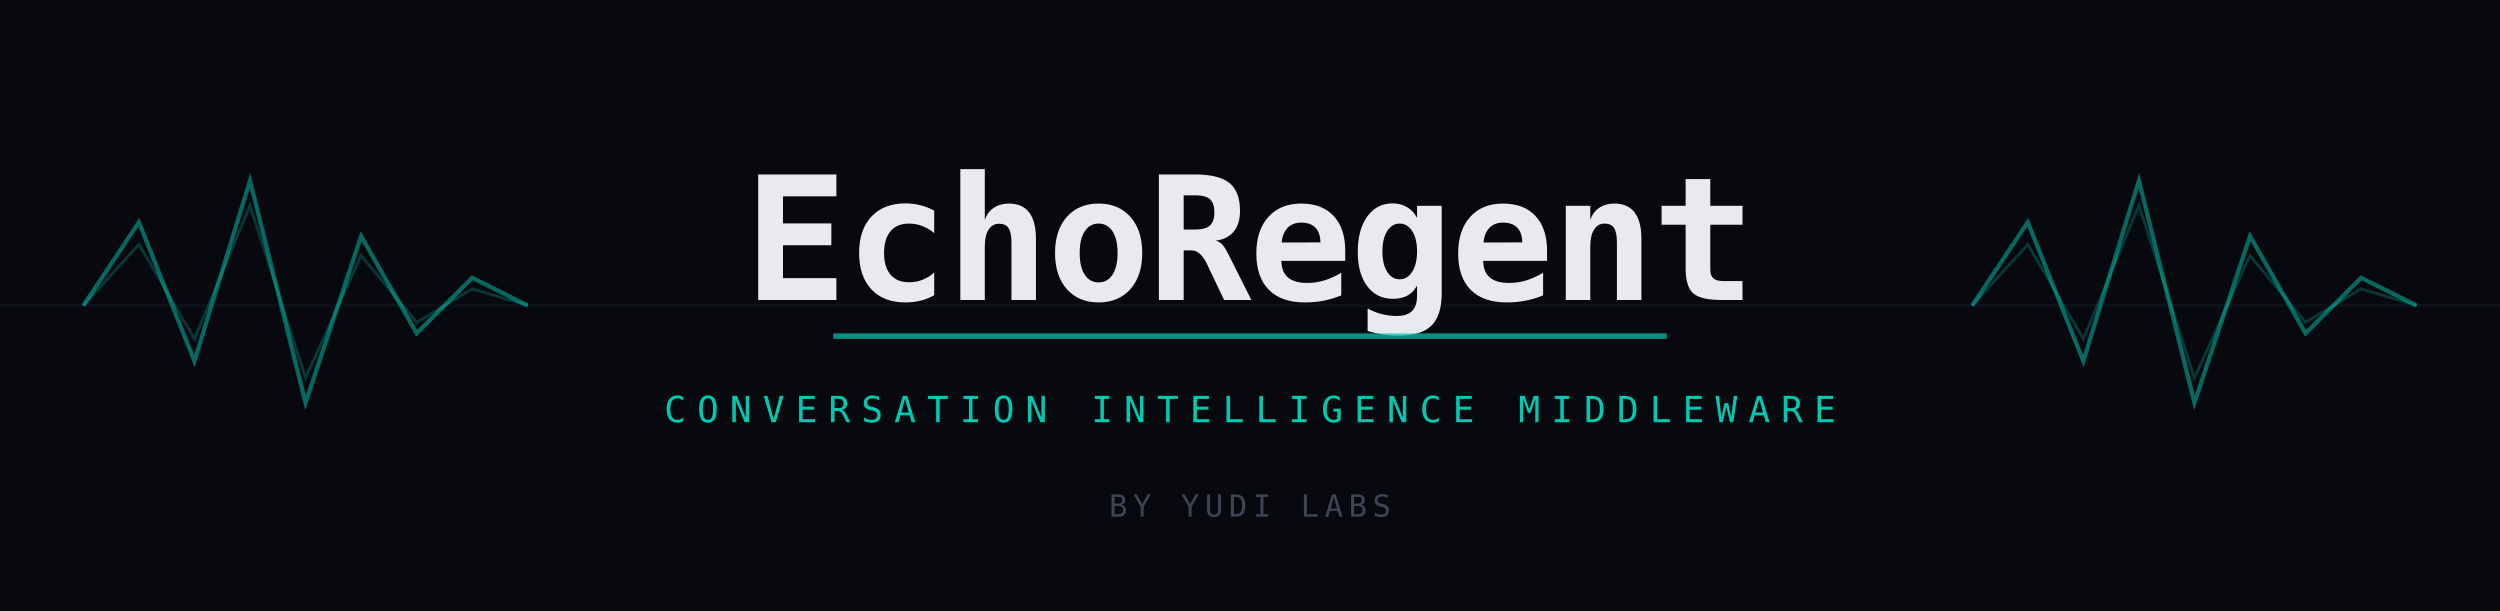
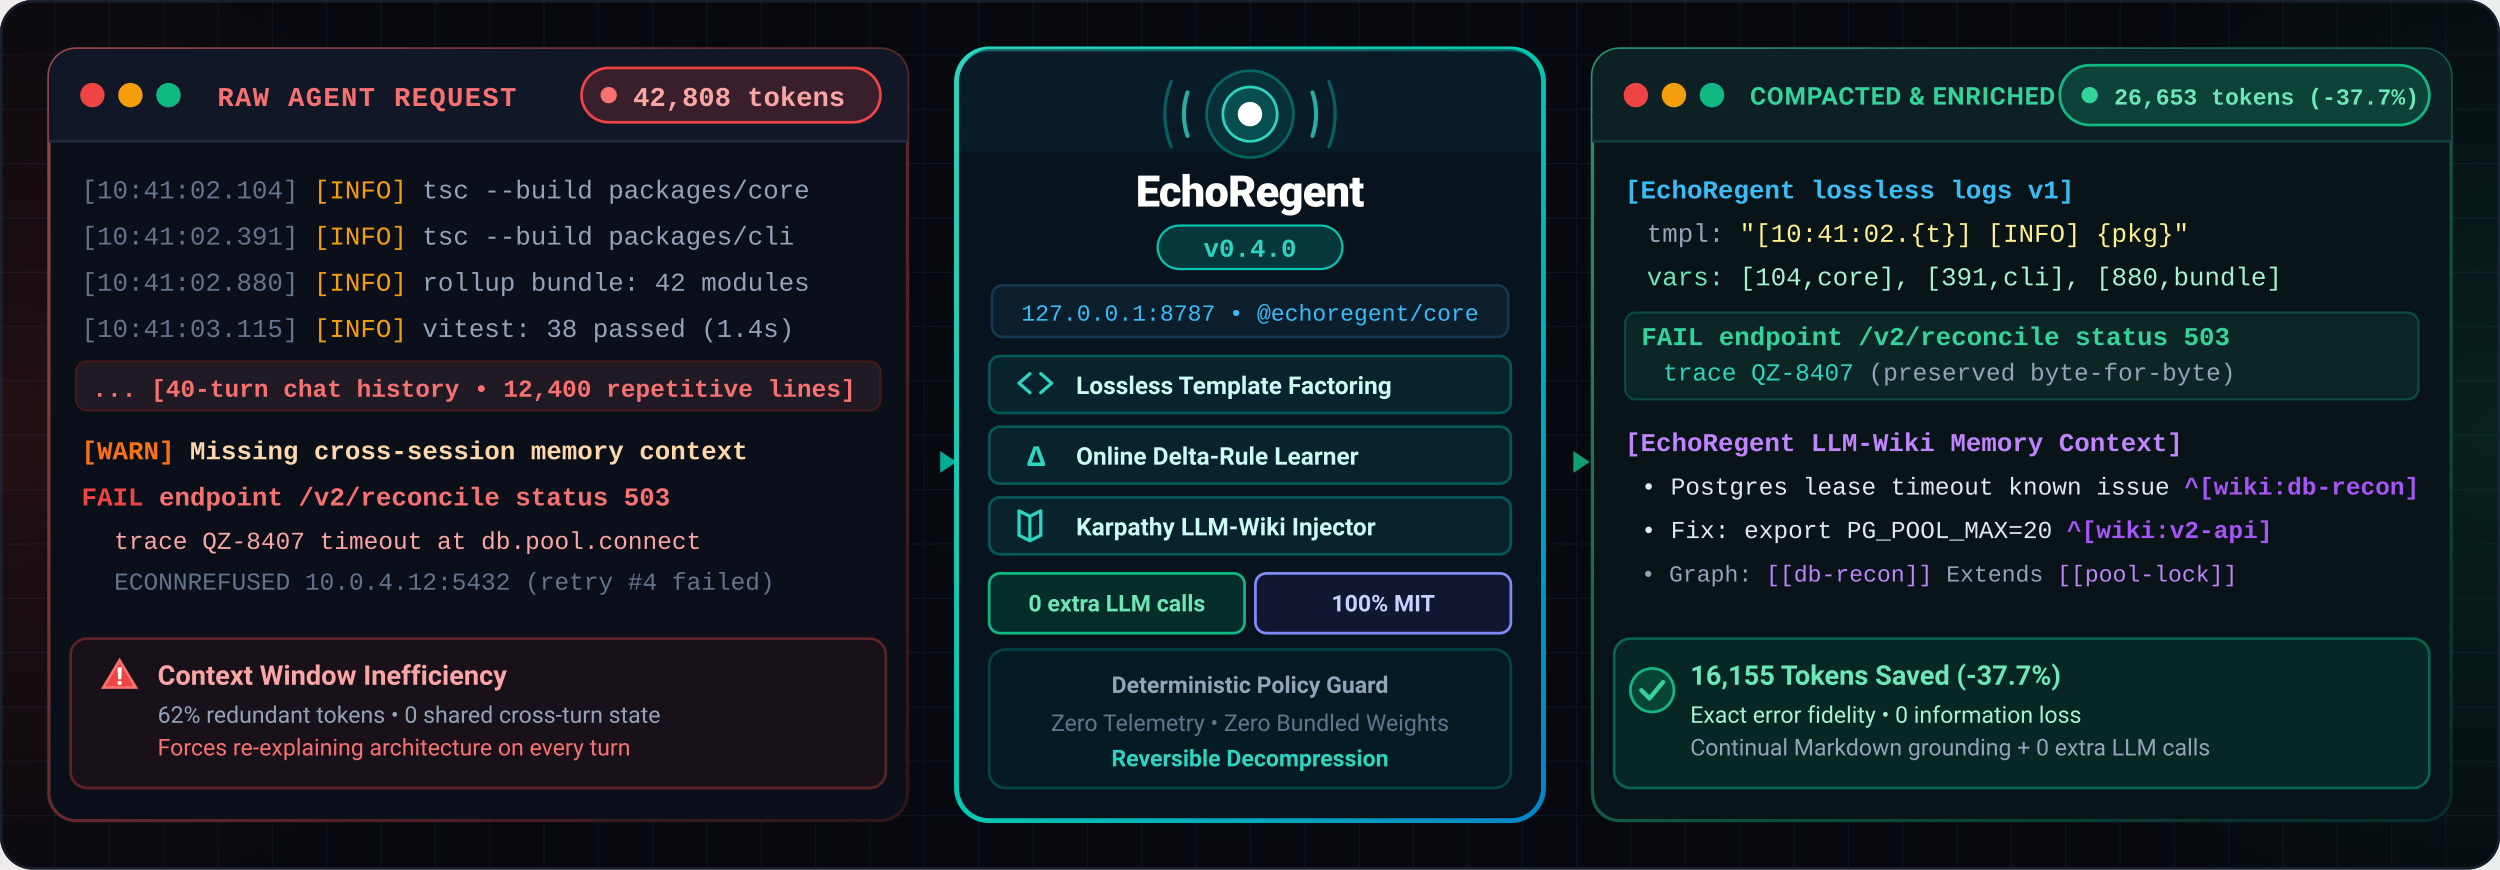
- <svg xmlns="http://www.w3.org/2000/svg" viewBox="0 0 900 220" role="img">
-   <rect width="900" height="220" fill="#08090e" />
-   <line x1="0" y1="110" x2="900" y2="110" stroke="#0e1118" stroke-width="1" />
-   <polyline points="30,110 50,80 70,130 90,65 110,145 130,85 150,120 170,100 190,110" fill="none" stroke="#00c9b1" stroke-width="1.5" opacity="0.5" />
-   <polyline points="30,110 50,88 70,122 90,74 110,136 130,92 150,116 170,104 190,110" fill="none" stroke="#00c9b1" stroke-width="1" opacity="0.25" />
-   <polyline points="710,110 730,80 750,130 770,65 790,145 810,85 830,120 850,100 870,110" fill="none" stroke="#00c9b1" stroke-width="1.5" opacity="0.5" />
-   <polyline points="710,110 730,88 750,122 770,74 790,136 810,92 830,116 850,104 870,110" fill="none" stroke="#00c9b1" stroke-width="1" opacity="0.25" />
-   <text x="450" y="108" fill="#e8eaf0" font-size="62" font-weight="700" text-anchor="middle" font-family="ui-monospace,SFMono-Regular,Menlo,monospace" letter-spacing="-1">EchoRegent</text>
-   <rect x="300" y="120" width="300" height="2" fill="#00c9b1" opacity="0.7" />
-   <text x="450" y="152" fill="#00c9b1" font-size="13" text-anchor="middle" font-family="ui-monospace,SFMono-Regular,Menlo,monospace" letter-spacing="4">CONVERSATION INTELLIGENCE MIDDLEWARE</text>
-   <text x="450" y="186" fill="#3d4455" font-size="11" text-anchor="middle" font-family="ui-monospace,SFMono-Regular,Menlo,monospace" letter-spacing="2">BY YUDI LABS</text>
+ <svg xmlns="http://www.w3.org/2000/svg" width="920" height="320" viewBox="0 0 920 320" fill="none" role="img" aria-label="EchoRegent Token Optimization and Continual Memory Hero Banner">
+   <defs>
+     <pattern id="banner-grid" width="20" height="20" patternUnits="userSpaceOnUse">
+       <path d="M 20 0 L 0 0 0 20" fill="none" stroke="#161e2e" stroke-width="0.65" opacity="0.6" />
+     </pattern>
+     <radialGradient id="glow-left" cx="0%" cy="50%" r="60%">
+       <stop offset="0%" stop-color="#ef4444" stop-opacity="0.12" />
+       <stop offset="100%" stop-color="#ef4444" stop-opacity="0" />
+     </radialGradient>
+     <radialGradient id="glow-center" cx="50%" cy="50%" r="50%">
+       <stop offset="0%" stop-color="#00c9b1" stop-opacity="0.16" />
+       <stop offset="60%" stop-color="#06b6d4" stop-opacity="0.06" />
+       <stop offset="100%" stop-color="#0b1120" stop-opacity="0" />
+     </radialGradient>
+     <radialGradient id="glow-right" cx="100%" cy="50%" r="60%">
+       <stop offset="0%" stop-color="#10b981" stop-opacity="0.14" />
+       <stop offset="100%" stop-color="#10b981" stop-opacity="0" />
+     </radialGradient>
+     <linearGradient id="panel-left-border" x1="0%" y1="0%" x2="100%" y2="100%">
+       <stop offset="0%" stop-color="#f87171" stop-opacity="0.6" />
+       <stop offset="100%" stop-color="#ef4444" stop-opacity="0.15" />
+     </linearGradient>
+     <linearGradient id="panel-right-border" x1="0%" y1="0%" x2="100%" y2="100%">
+       <stop offset="0%" stop-color="#34d399" stop-opacity="0.7" />
+       <stop offset="100%" stop-color="#059669" stop-opacity="0.2" />
+     </linearGradient>
+     <linearGradient id="center-border" x1="0%" y1="0%" x2="100%" y2="100%">
+       <stop offset="0%" stop-color="#2dd4bf" />
+       <stop offset="50%" stop-color="#00c9b1" />
+       <stop offset="100%" stop-color="#0284c7" />
+     </linearGradient>
+     <linearGradient id="flow-left-to-center" x1="0%" y1="0%" x2="100%" y2="0%">
+       <stop offset="0%" stop-color="#ef4444" stop-opacity="0.5" />
+       <stop offset="100%" stop-color="#00c9b1" stop-opacity="0.9" />
+     </linearGradient>
+     <linearGradient id="flow-center-to-right" x1="0%" y1="0%" x2="100%" y2="0%">
+       <stop offset="0%" stop-color="#00c9b1" stop-opacity="0.9" />
+       <stop offset="100%" stop-color="#10b981" stop-opacity="0.9" />
+     </linearGradient>
+   </defs>
+   <style>
+     .mono { font-family: 'SF Mono', Consolas, Menlo, Monaco, 'Courier New', monospace; }
+     .sans { font-family: system-ui, -apple-system, 'Segoe UI', Roboto, Helvetica, Arial, sans-serif; }
+   </style>
+   <rect width="920" height="320" rx="12" fill="#07090e" />
+   <rect width="920" height="320" rx="12" fill="url(#banner-grid)" />
+   <rect x="0" y="0" width="340" height="320" fill="url(#glow-left)" />
+   <rect x="330" y="0" width="260" height="320" fill="url(#glow-center)" />
+   <rect x="580" y="0" width="340" height="320" fill="url(#glow-right)" />
+   <rect x="0.5" y="0.5" width="919" height="319" rx="11.5" fill="none" stroke="#1e293b" stroke-opacity="0.6" />
+   <g opacity="0.85">
+     <line x1="335" y1="140" x2="352" y2="140" stroke="url(#flow-left-to-center)" stroke-width="2" stroke-dasharray="3,3" />
+     <line x1="335" y1="170" x2="352" y2="170" stroke="url(#flow-left-to-center)" stroke-width="2" />
+     <polygon points="352,170 346,166 346,174" fill="#00c9b1" />
+     <line x1="335" y1="200" x2="352" y2="200" stroke="url(#flow-left-to-center)" stroke-width="2" stroke-dasharray="3,3" />
+   </g>
+   <g opacity="0.85">
+     <line x1="568" y1="140" x2="585" y2="140" stroke="url(#flow-center-to-right)" stroke-width="2" stroke-dasharray="3,3" />
+     <line x1="568" y1="170" x2="585" y2="170" stroke="url(#flow-center-to-right)" stroke-width="2" />
+     <polygon points="585,170 579,166 579,174" fill="#10b981" />
+     <line x1="568" y1="200" x2="585" y2="200" stroke="url(#flow-center-to-right)" stroke-width="2" stroke-dasharray="3,3" />
+   </g>
+   <g id="left-panel">
+     <rect x="18" y="18" width="316" height="284" rx="10" fill="#0b0f19" stroke="url(#panel-left-border)" stroke-width="1.2" />
+     <rect x="18" y="18" width="316" height="34" rx="10" fill="#111726" />
+     <rect x="18" y="42" width="316" height="10" fill="#111726" />
+     <line x1="18" y1="52" x2="334" y2="52" stroke="#1e293b" stroke-width="1" />
+     <circle cx="34" cy="35" r="4.5" fill="#ef4444" />
+     <circle cx="48" cy="35" r="4.5" fill="#f59e0b" />
+     <circle cx="62" cy="35" r="4.5" fill="#10b981" />
+     <text x="80" y="39" class="mono" font-size="10" font-weight="700" fill="#f87171" letter-spacing="0.5">RAW AGENT REQUEST</text>
+     <rect x="214" y="25" width="110" height="20" rx="10" fill="#ef4444" fill-opacity="0.18" stroke="#ef4444" stroke-width="1" />
+     <circle cx="224" cy="35" r="3" fill="#f87171" />
+     <text x="233" y="39" class="mono" font-size="10" font-weight="700" fill="#fca5a5">42,808 tokens</text>
+     <g class="mono" font-size="9.5">
+       <text x="30" y="73" fill="#64748b">[10:41:02.104] <tspan fill="#f59e0b">[INFO]</tspan>
+         <tspan fill="#94a3b8">tsc --build packages/core</tspan>
+       </text>
+       <text x="30" y="90" fill="#64748b">[10:41:02.391] <tspan fill="#f59e0b">[INFO]</tspan>
+         <tspan fill="#94a3b8">tsc --build packages/cli</tspan>
+       </text>
+       <text x="30" y="107" fill="#64748b">[10:41:02.880] <tspan fill="#f59e0b">[INFO]</tspan>
+         <tspan fill="#94a3b8">rollup bundle: 42 modules</tspan>
+       </text>
+       <text x="30" y="124" fill="#64748b">[10:41:03.115] <tspan fill="#f59e0b">[INFO]</tspan>
+         <tspan fill="#94a3b8">vitest: 38 passed (1.4s)</tspan>
+       </text>
+       <rect x="28" y="133" width="296" height="18" rx="4" fill="#1f1a24" stroke="#451a1a" stroke-width="0.8" />
+       <text x="34" y="146" fill="#f87171" font-size="9" font-weight="600">... [40-turn chat history • 12,400 repetitive lines]</text>
+       <text x="30" y="169" fill="#f97316" font-weight="700">[WARN] <tspan fill="#fed7aa">Missing cross-session memory context</tspan>
+       </text>
+       <text x="30" y="186" fill="#ef4444" font-weight="700">FAIL <tspan fill="#f87171">endpoint /v2/reconcile status 503</tspan>
+       </text>
+       <text x="42" y="202" fill="#fca5a5" font-size="9">trace QZ-8407 timeout at db.pool.connect</text>
+       <text x="42" y="217" fill="#64748b" font-size="9">ECONNREFUSED 10.0.4.12:5432 (retry #4 failed)</text>
+     </g>
+     <rect x="26" y="235" width="300" height="55" rx="6" fill="#181119" stroke="#ef4444" stroke-opacity="0.35" stroke-width="1" />
+     <path d="M 38 253 L 44 243 L 50 253 Z" fill="#ef4444" stroke="#f87171" stroke-width="1" />
+     <text x="44" y="252" class="sans" font-size="9" font-weight="900" fill="#ffffff" text-anchor="middle">!</text>
+     <text x="58" y="252" class="sans" font-size="10" font-weight="700" fill="#fca5a5">Context Window Inefficiency</text>
+     <text x="58" y="266" class="sans" font-size="8.5" fill="#94a3b8">62% redundant tokens • 0 shared cross-turn state</text>
+     <text x="58" y="278" class="sans" font-size="8.5" fill="#f87171">Forces re-explaining architecture on every turn</text>
+   </g>
+   <g id="center-badge">
+     <rect x="352" y="18" width="216" height="284" rx="12" fill="#08131d" stroke="url(#center-border)" stroke-width="1.8" />
+     <path d="M 353 30 C 353 23.37 358.37 18 365 18 L 555 18 C 561.63 18 567 23.37 567 30 L 567 56 L 353 56 Z" fill="#0c1f2e" opacity="0.6" />
+     <g transform="translate(460, 42)">
+       <circle cx="0" cy="0" r="16" fill="#00c9b1" fill-opacity="0.12" stroke="#00c9b1" stroke-opacity="0.4" stroke-width="1" />
+       <circle cx="0" cy="0" r="10" fill="#00c9b1" fill-opacity="0.2" stroke="#2dd4bf" stroke-width="1" />
+       <circle cx="0" cy="0" r="4.5" fill="#ffffff" />
+       <path d="M -23 -8 A 25 25 0 0 0 -23 8" fill="none" stroke="#2dd4bf" stroke-width="1.5" stroke-linecap="round" opacity="0.8" />
+       <path d="M 23 -8 A 25 25 0 0 1 23 8" fill="none" stroke="#2dd4bf" stroke-width="1.5" stroke-linecap="round" opacity="0.8" />
+       <path d="M -29 -12 A 32 32 0 0 0 -29 12" fill="none" stroke="#00c9b1" stroke-width="1.2" stroke-linecap="round" opacity="0.4" />
+       <path d="M 29 -12 A 32 32 0 0 1 29 12" fill="none" stroke="#00c9b1" stroke-width="1.2" stroke-linecap="round" opacity="0.4" />
+     </g>
+     <text x="460" y="76" class="sans" font-size="16" font-weight="800" fill="#ffffff" text-anchor="middle" letter-spacing="-0.3">EchoRegent</text>
+     <rect x="426" y="83" width="68" height="16" rx="8" fill="#00c9b1" fill-opacity="0.2" stroke="#00c9b1" stroke-width="0.8" />
+     <text x="460" y="94.5" class="mono" font-size="9.5" font-weight="700" fill="#2dd4bf" text-anchor="middle">v0.4.0</text>
+     <rect x="365" y="105" width="190" height="19" rx="4" fill="#0c1d2c" stroke="#163750" stroke-width="1" />
+     <text x="460" y="118" class="mono" font-size="8.5" fill="#38bdf8" text-anchor="middle">127.0.0.1:8787 • @echoregent/core</text>
+     <g transform="translate(364, 131)">
+       <rect width="192" height="21" rx="4" fill="#08232c" stroke="#00c9b1" stroke-opacity="0.35" stroke-width="1" />
+       <path d="M 12 10.5 L 8 7 M 8 7 L 12 3.5 M 16 3.5 L 20 7 M 20 7 L 16 10.5" transform="translate(3, 3)" fill="none" stroke="#2dd4bf" stroke-width="1.2" stroke-linecap="round" />
+       <text x="32" y="14" class="sans" font-size="9" font-weight="600" fill="#ccfbf1">Lossless Template Factoring</text>
+     </g>
+     <g transform="translate(364, 157)">
+       <rect width="192" height="21" rx="4" fill="#08232c" stroke="#00c9b1" stroke-opacity="0.35" stroke-width="1" />
+       <text x="14" y="14.5" class="mono" font-size="11" font-weight="700" fill="#2dd4bf">Δ</text>
+       <text x="32" y="14" class="sans" font-size="9" font-weight="600" fill="#ccfbf1">Online Delta-Rule Learner</text>
+     </g>
+     <g transform="translate(364, 183)">
+       <rect width="192" height="21" rx="4" fill="#08232c" stroke="#00c9b1" stroke-opacity="0.35" stroke-width="1" />
+       <path d="M 11 5 L 15 7 L 19 5 L 19 14 L 15 16 L 11 14 Z M 15 7 L 15 16" fill="none" stroke="#2dd4bf" stroke-width="1.2" stroke-linejoin="round" />
+       <text x="32" y="14" class="sans" font-size="9" font-weight="600" fill="#ccfbf1">Karpathy LLM-Wiki Injector</text>
+     </g>
+     <rect x="364" y="211" width="94" height="22" rx="4" fill="#064e3b" fill-opacity="0.45" stroke="#10b981" stroke-width="1" />
+     <text x="411" y="225" class="sans" font-size="8.5" font-weight="700" fill="#6ee7b7" text-anchor="middle">0 extra LLM calls</text>
+     <rect x="462" y="211" width="94" height="22" rx="4" fill="#1e1b4b" fill-opacity="0.45" stroke="#818cf8" stroke-width="1" />
+     <text x="509" y="225" class="sans" font-size="8.5" font-weight="700" fill="#c7d2fe" text-anchor="middle">100% MIT</text>
+     <rect x="364" y="239" width="192" height="51" rx="6" fill="#041b24" stroke="#00c9b1" stroke-opacity="0.25" stroke-width="1" />
+     <text x="460" y="255" class="sans" font-size="8.5" font-weight="600" fill="#94a3b8" text-anchor="middle">Deterministic Policy Guard</text>
+     <text x="460" y="269" class="sans" font-size="8.5" fill="#64748b" text-anchor="middle">Zero Telemetry • Zero Bundled Weights</text>
+     <text x="460" y="282" class="sans" font-size="8.5" font-weight="700" fill="#2dd4bf" text-anchor="middle">Reversible Decompression</text>
+   </g>
+   <g id="right-panel">
+     <rect x="586" y="18" width="316" height="284" rx="10" fill="#081418" stroke="url(#panel-right-border)" stroke-width="1.2" />
+     <rect x="586" y="18" width="316" height="34" rx="10" fill="#0d2125" />
+     <rect x="586" y="42" width="316" height="10" fill="#0d2125" />
+     <line x1="586" y1="52" x2="902" y2="52" stroke="#163e3d" stroke-width="1" />
+     <circle cx="602" cy="35" r="4.5" fill="#ef4444" />
+     <circle cx="616" cy="35" r="4.5" fill="#f59e0b" />
+     <circle cx="630" cy="35" r="4.5" fill="#10b981" />
+     <text x="644" y="38.5" class="sans" font-size="9" font-weight="700" fill="#34d399" letter-spacing="0.3">COMPACTED &amp; ENRICHED</text>
+     <rect x="758" y="24" width="136" height="22" rx="11" fill="#10b981" fill-opacity="0.22" stroke="#10b981" stroke-width="1" />
+     <circle cx="769" cy="35" r="3" fill="#34d399" />
+     <text x="778" y="38.5" class="mono" font-size="8.5" font-weight="700" fill="#6ee7b7">26,653 tokens (-37.7%)</text>
+     <g class="mono" font-size="9.5">
+       <text x="598" y="73" fill="#38bdf8" font-weight="700">[EchoRegent lossless logs v1]</text>
+       <text x="606" y="89" fill="#94a3b8">tmpl: <tspan fill="#fef08a">"[10:41:02.{t}] [INFO] {pkg}"</tspan>
+       </text>
+       <text x="606" y="105" fill="#6ee7b7">vars: <tspan fill="#a7f3d0">[104,core], [391,cli], [880,bundle]</tspan>
+       </text>
+       <rect x="598" y="115" width="292" height="32" rx="4" fill="#0c2525" stroke="#10b981" stroke-opacity="0.3" stroke-width="0.8" />
+       <text x="604" y="127" fill="#34d399" font-weight="700">FAIL endpoint /v2/reconcile status 503</text>
+       <text x="612" y="140" fill="#2dd4bf" font-size="9">trace QZ-8407 <tspan fill="#94a3b8">(preserved byte-for-byte)</tspan>
+       </text>
+       <text x="598" y="166" fill="#c084fc" font-weight="700">[EchoRegent LLM-Wiki Memory Context]</text>
+       <text x="604" y="182" fill="#e2e8f0" font-size="9">• Postgres lease timeout known issue <tspan fill="#a855f7" font-weight="600">^[wiki:db-recon]</tspan>
+       </text>
+       <text x="604" y="198" fill="#e2e8f0" font-size="9">• Fix: export PG_POOL_MAX=20 <tspan fill="#a855f7" font-weight="600">^[wiki:v2-api]</tspan>
+       </text>
+       <text x="604" y="214" fill="#94a3b8" font-size="8.5">• Graph: <tspan fill="#c084fc">[[db-recon]]</tspan> Extends <tspan fill="#c084fc">[[pool-lock]]</tspan>
+       </text>
+     </g>
+     <rect x="594" y="235" width="300" height="55" rx="6" fill="#062723" stroke="#10b981" stroke-opacity="0.45" stroke-width="1" />
+     <circle cx="608" cy="254" r="8" fill="#10b981" fill-opacity="0.2" stroke="#10b981" stroke-width="1" />
+     <path d="M 604 254 L 607 257 L 612 251" fill="none" stroke="#34d399" stroke-width="1.6" stroke-linecap="round" stroke-linejoin="round" />
+     <text x="622" y="252" class="sans" font-size="10" font-weight="700" fill="#6ee7b7">16,155 Tokens Saved (-37.7%)</text>
+     <text x="622" y="266" class="sans" font-size="8.5" fill="#a7f3d0">Exact error fidelity • 0 information loss</text>
+     <text x="622" y="278" class="sans" font-size="8.5" fill="#94a3b8">Continual Markdown grounding + 0 extra LLM calls</text>
+   </g>
</svg>
